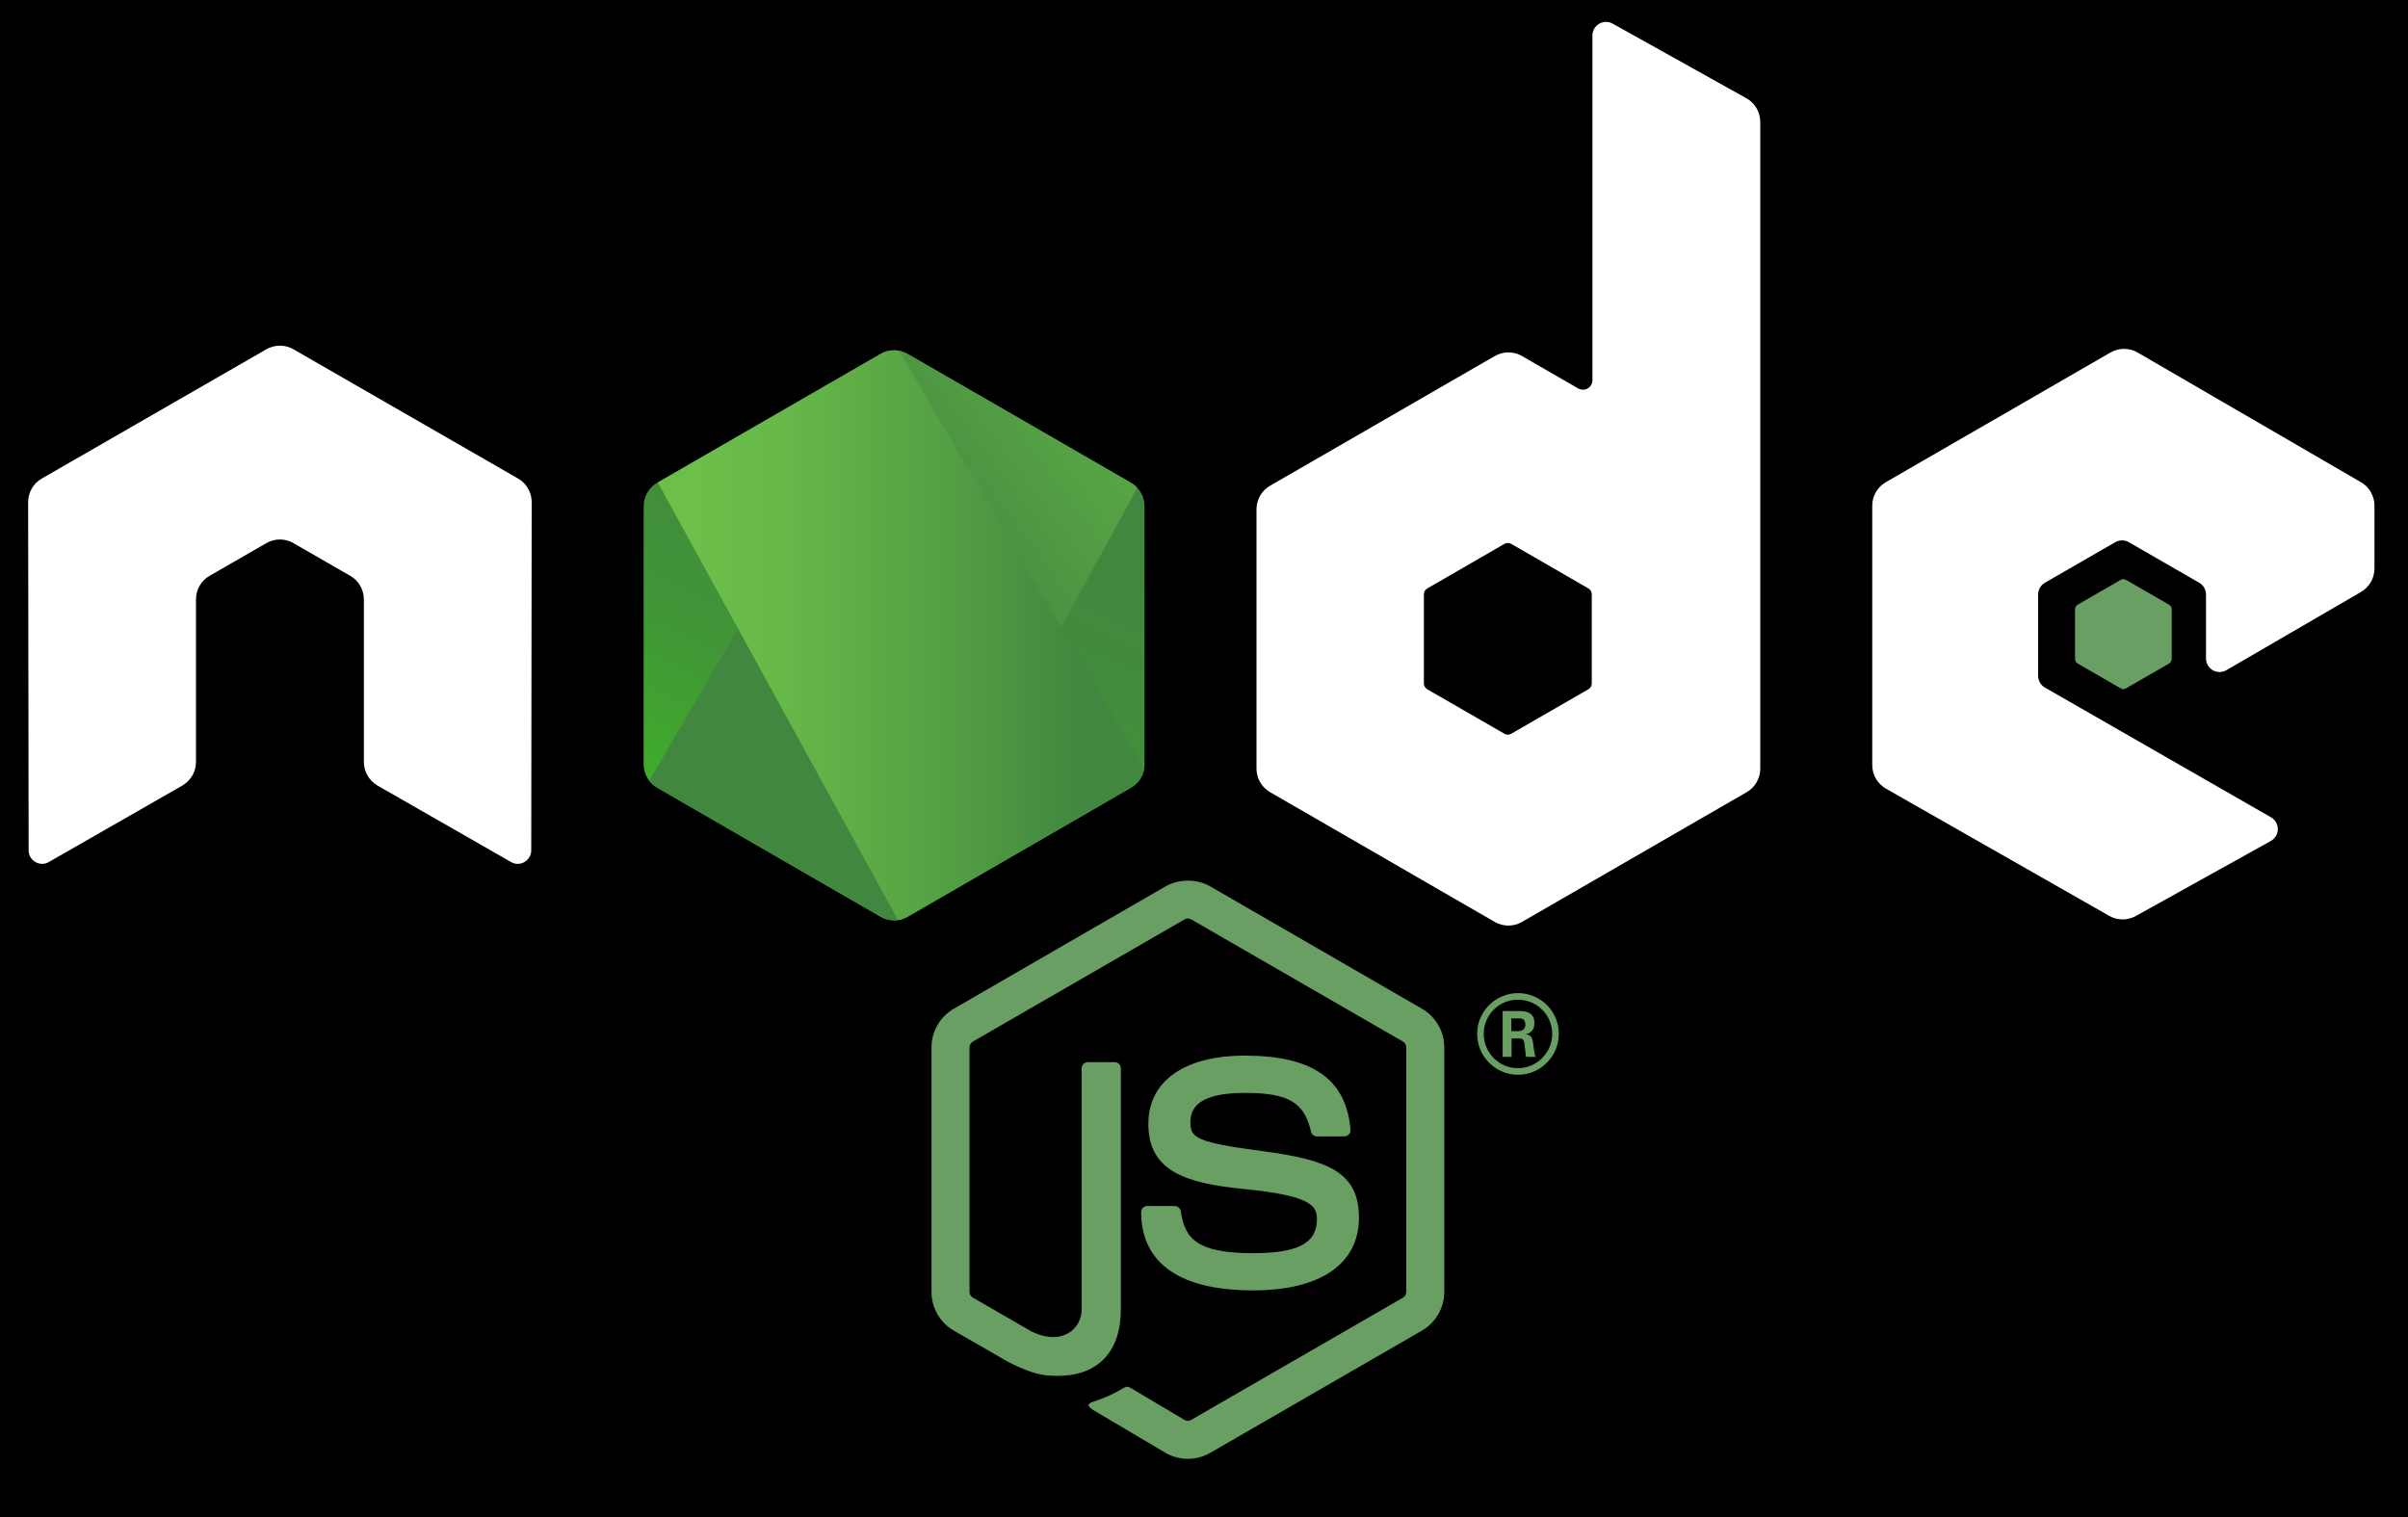
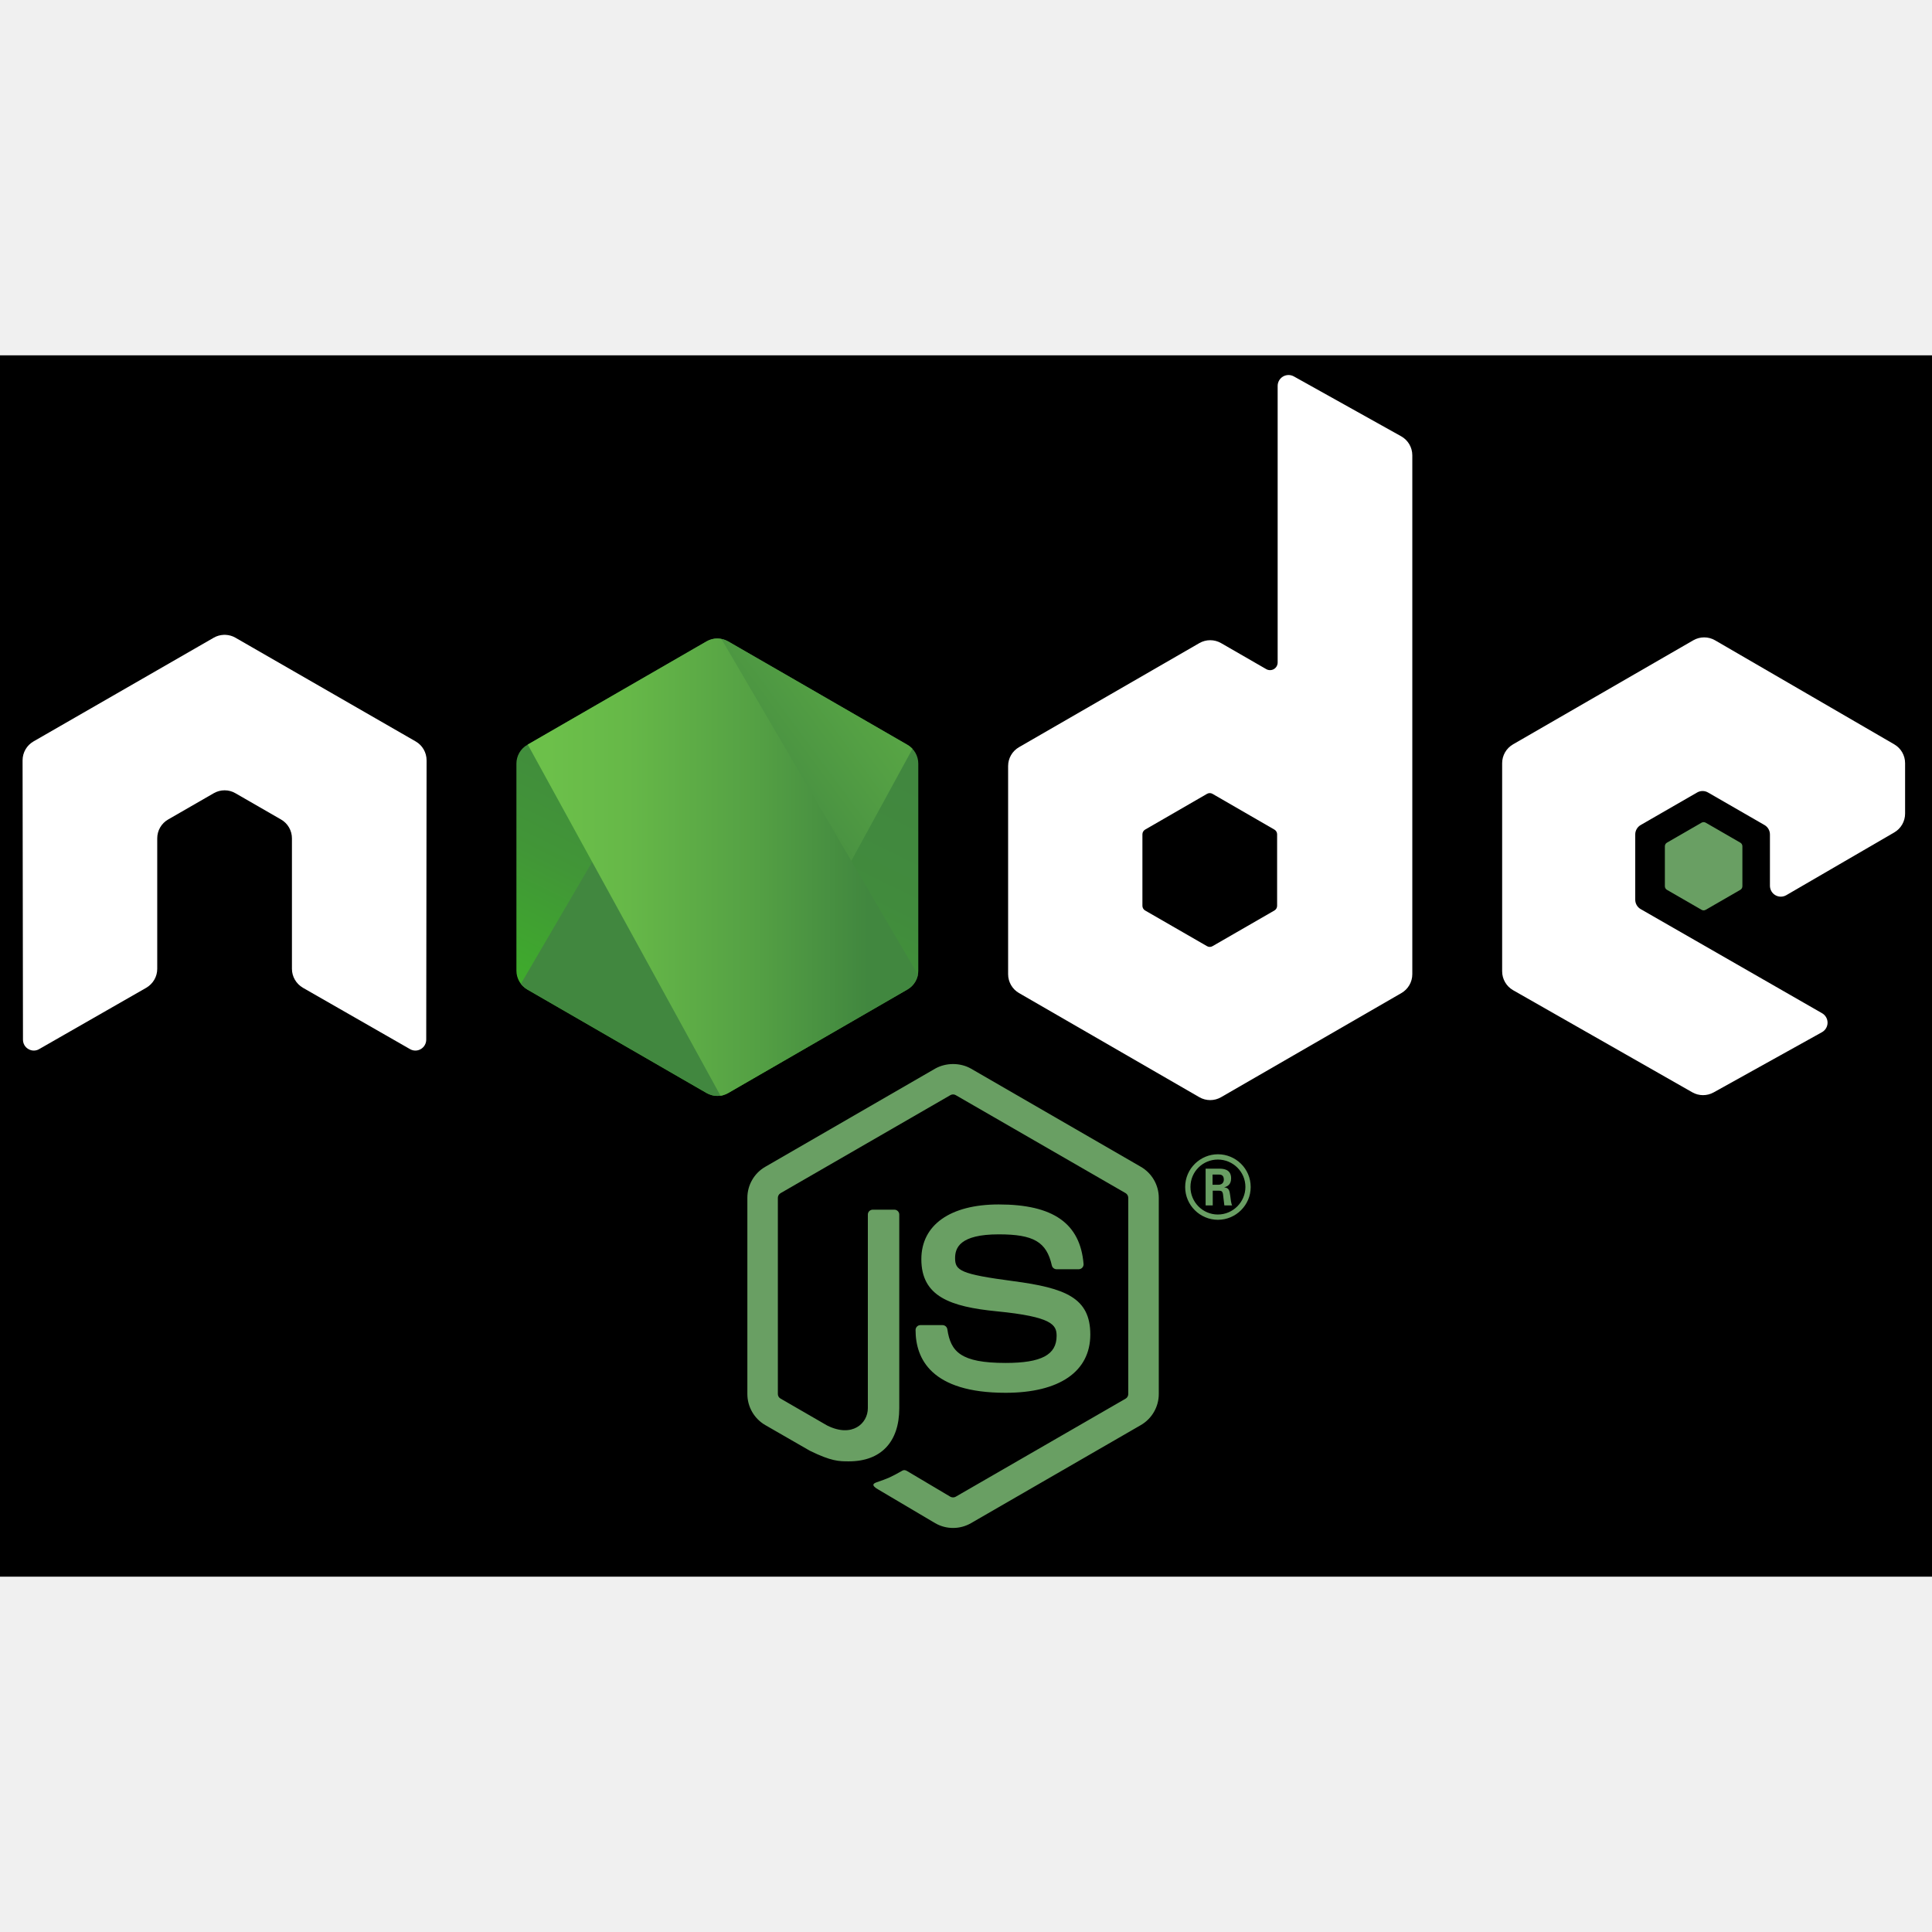
- <svg xmlns="http://www.w3.org/2000/svg" xmlns:xlink="http://www.w3.org/1999/xlink" enable-background="new 0 0 454 286" id="Layer_1" version="1.1" viewBox="0 0 454 286" xml:space="preserve">
+ <svg xmlns="http://www.w3.org/2000/svg" xmlns:xlink="http://www.w3.org/1999/xlink" width="30px" height="30px" enable-background="new 0 0 454 286" id="Layer_1" version="1.1" viewBox="0 0 454 286" xml:space="preserve">
  <rect height="286" stroke="#000000" stroke-miterlimit="10" width="454" />
  <g>
    <path d="M223.953,275.054c-1.46,0-2.912-0.381-4.19-1.121l-13.339-7.892c-1.991-1.115-1.018-1.509-0.362-1.738   c2.657-0.922,3.195-1.135,6.031-2.743c0.295-0.166,0.687-0.103,0.992,0.076l10.247,6.084c0.372,0.206,0.896,0.206,1.237,0   l39.95-23.058c0.372-0.212,0.61-0.64,0.61-1.081v-46.103c0-0.451-0.239-0.872-0.62-1.101l-39.933-23.038   c-0.368-0.216-0.859-0.216-1.231,0l-39.923,23.045c-0.388,0.222-0.634,0.657-0.634,1.094v46.103c0,0.441,0.245,0.859,0.63,1.068   l10.944,6.323c5.938,2.969,9.573-0.528,9.573-4.041v-45.52c0-0.643,0.518-1.151,1.161-1.151h5.066c0.634,0,1.158,0.508,1.158,1.151   v45.52c0,7.925-4.316,12.47-11.829,12.47c-2.309,0-4.127,0-9.202-2.501l-10.476-6.031c-2.587-1.496-4.19-4.293-4.19-7.288v-46.103   c0-2.995,1.602-5.792,4.19-7.281l39.95-23.085c2.528-1.43,5.888-1.43,8.396,0l39.947,23.085c2.587,1.496,4.196,4.286,4.196,7.281   v46.103c0,2.995-1.609,5.782-4.196,7.288l-39.947,23.065C226.882,274.673,225.433,275.054,223.953,275.054z" fill="#699F63" />
    <path d="M236.293,243.292c-17.482,0-21.144-8.024-21.144-14.755c0-0.64,0.514-1.151,1.155-1.151h5.165   c0.577,0,1.058,0.415,1.148,0.979c0.78,5.258,3.105,7.912,13.677,7.912c8.416,0,11.999-1.904,11.999-6.369   c0-2.574-1.015-4.485-14.095-5.766c-10.93-1.081-17.691-3.496-17.691-12.241c0-8.061,6.794-12.868,18.186-12.868   c12.798,0,19.131,4.442,19.933,13.972c0.03,0.328-0.086,0.644-0.305,0.889c-0.219,0.229-0.524,0.368-0.846,0.368h-5.185   c-0.537,0-1.012-0.381-1.121-0.902c-1.244-5.533-4.269-7.301-12.476-7.301c-9.189,0-10.257,3.201-10.257,5.599   c0,2.906,1.261,3.752,13.667,5.394c12.277,1.622,18.109,3.921,18.109,12.549C256.21,238.306,248.952,243.292,236.293,243.292z" fill="#699F63" />
  </g>
  <g>
    <path d="M293.899,194.941c0,4.236-3.463,7.699-7.699,7.699c-4.197,0-7.699-3.422-7.699-7.699   c0-4.359,3.586-7.701,7.699-7.701C290.356,187.24,293.899,190.582,293.899,194.941z M279.744,194.919   c0,3.586,2.892,6.479,6.435,6.479c3.586,0,6.479-2.954,6.479-6.479c0-3.584-2.932-6.436-6.479-6.436   C282.676,188.484,279.744,191.293,279.744,194.919z M283.307,190.622h2.976c1.018,0,3.015,0,3.015,2.282   c0,1.589-1.018,1.914-1.632,2.118c1.184,0.082,1.264,0.856,1.426,1.956c0.083,0.692,0.206,1.874,0.448,2.281h-1.831   c-0.043-0.406-0.328-2.607-0.328-2.728c-0.119-0.49-0.285-0.733-0.895-0.733h-1.506v3.461h-1.672v-8.637H283.307z M284.939,194.41   h1.343c1.098,0,1.304-0.773,1.304-1.221c0-1.183-0.816-1.183-1.264-1.183h-1.383L284.939,194.41L284.939,194.41z" fill="#699F63" />
  </g>
  <path d="M100.243,94.677c0-1.841-0.969-3.533-2.558-4.445L55.33,65.857c-0.716-0.421-1.519-0.64-2.332-0.674  c-0.073,0-0.378,0-0.438,0c-0.809,0.033-1.612,0.252-2.339,0.674L7.866,90.232c-1.579,0.912-2.561,2.604-2.561,4.445l0.093,65.635  c0,0.912,0.474,1.762,1.277,2.209c0.786,0.471,1.758,0.471,2.541,0l25.172-14.414c1.592-0.945,2.561-2.614,2.561-4.438v-30.665  c0-1.828,0.968-3.52,2.554-4.428l10.718-6.173c0.799-0.461,1.672-0.687,2.564-0.687c0.872,0,1.768,0.226,2.544,0.687l10.715,6.173  c1.586,0.909,2.558,2.601,2.558,4.428v30.665c0,1.824,0.982,3.503,2.564,4.438l25.165,14.414c0.789,0.471,1.775,0.471,2.558,0  c0.78-0.448,1.271-1.297,1.271-2.209L100.243,94.677z" fill="#FFFFFF" />
  <path d="M304.04,4.451c-0.793-0.441-1.76-0.431-2.543,0.028c-0.781,0.46-1.262,1.299-1.262,2.206v65  c0,0.639-0.342,1.231-0.894,1.551c-0.554,0.32-1.237,0.32-1.792,0l-10.608-6.112c-1.583-0.912-3.53-0.91-5.112,0.002l-42.372,24.453  c-1.584,0.914-2.559,2.603-2.559,4.43v48.916c0,1.828,0.975,3.516,2.558,4.432l42.37,24.471c1.584,0.914,3.534,0.914,5.118,0  l42.376-24.471c1.583-0.915,2.558-2.604,2.558-4.432V22.989c0-1.854-1.003-3.565-2.624-4.469L304.04,4.451z M300.109,128.853  c0,0.456-0.244,0.879-0.64,1.106l-14.548,8.386c-0.395,0.227-0.882,0.227-1.277,0l-14.548-8.386c-0.396-0.227-0.64-0.65-0.64-1.106  v-16.799c0-0.456,0.244-0.879,0.639-1.108l14.548-8.403c0.396-0.229,0.884-0.229,1.28,0l14.548,8.403  c0.395,0.229,0.639,0.652,0.639,1.108L300.109,128.853L300.109,128.853z" fill="#FFFFFF" />
  <g>
    <path d="M445.131,111.615c1.576-0.915,2.546-2.601,2.546-4.424V95.337c0-1.823-0.97-3.51-2.548-4.425L403.03,66.469   c-1.584-0.921-3.54-0.922-5.127-0.007l-42.356,24.453c-1.583,0.914-2.558,2.602-2.558,4.43v48.903c0,1.839,0.987,3.536,2.584,4.445   l42.093,23.985c1.552,0.886,3.455,0.896,5.017,0.028l25.46-14.151c0.808-0.449,1.311-1.297,1.315-2.219   c0.007-0.922-0.484-1.776-1.284-2.236l-42.625-24.465c-0.796-0.456-1.285-1.304-1.285-2.22v-15.326c0-0.914,0.487-1.76,1.28-2.216   l13.266-7.648c0.789-0.456,1.765-0.456,2.554,0l13.273,7.648c0.793,0.456,1.28,1.302,1.28,2.216v12.058   c0,0.916,0.49,1.762,1.282,2.218c0.793,0.458,1.77,0.454,2.561-0.005L445.131,111.615z" fill="#FFFFFF" />
    <path d="M399.842,109.324c0.304-0.176,0.678-0.176,0.982,0l8.13,4.69c0.304,0.176,0.491,0.499,0.491,0.851v9.388   c0,0.352-0.187,0.675-0.491,0.851l-8.13,4.69c-0.304,0.176-0.678,0.176-0.982,0l-8.124-4.69c-0.304-0.176-0.491-0.499-0.491-0.851   v-9.388c0-0.352,0.187-0.675,0.491-0.851L399.842,109.324z" fill="#699F63" />
  </g>
  <g>
    <g>
      <linearGradient gradientTransform="matrix(1 0 0 -1 0 280.11)" gradientUnits="userSpaceOnUse" id="XMLID_2_" x1="185.702" x2="147.637" y1="195.285" y2="117.633">
        <stop offset="0" style="stop-color:#41873F" />
        <stop offset="0.329" style="stop-color:#418B3D" />
        <stop offset="0.635" style="stop-color:#419637" />
        <stop offset="0.932" style="stop-color:#3FA92D" />
        <stop offset="1" style="stop-color:#3FAE2A" />
      </linearGradient>
      <path d="M171.12,66.717c-1.574-0.909-3.514-0.909-5.087,0l-42.134,24.314    c-1.576,0.909-2.546,2.588-2.546,4.408v48.666c0,1.818,0.97,3.497,2.544,4.408l42.134,24.334c1.575,0.909,3.515,0.909,5.091,0    l42.124-24.334c1.574-0.91,2.543-2.59,2.543-4.408V95.437c0-1.818-0.97-3.497-2.545-4.406L171.12,66.717z" fill="url(#XMLID_2_)" id="XMLID_143_" />
    </g>
    <g>
      <defs>
        <path d="M171.12,66.717c-1.574-0.909-3.514-0.909-5.087,0l-42.134,24.314c-1.576,0.909-2.546,2.588-2.546,4.408     v48.666c0,1.818,0.97,3.497,2.544,4.408l42.134,24.334c1.575,0.909,3.515,0.909,5.091,0l42.124-24.334     c1.574-0.91,2.543-2.59,2.543-4.408V95.437c0-1.818-0.97-3.497-2.545-4.406L171.12,66.717z" id="SVGID_1_" />
      </defs>
      <clipPath id="SVGID_2_">
        <use overflow="visible" xlink:href="#SVGID_1_" />
      </clipPath>
      <g clip-path="url(#SVGID_2_)">
        <path d="M165.944,66.717l-42.222,24.314C122.146,91.94,121,93.619,121,95.439v48.666     c0,1.203,0.514,2.339,1.313,3.238l47.44-81.152C168.479,65.877,167.101,66.049,165.944,66.717z" fill="none" />
        <path d="M169.988,173.339c0.41-0.113,0.81-0.275,1.186-0.492l42.177-24.334c1.574-0.91,2.649-2.59,2.649-4.408     V95.437c0-1.338-0.598-2.598-1.54-3.534L169.988,173.339z" fill="none" />
        <linearGradient gradientTransform="matrix(1 0 0 -1 0 280.11)" gradientUnits="userSpaceOnUse" id="SVGID_3_" x1="162.157" x2="268.965" y1="154.647" y2="233.562">
          <stop offset="0.138" style="stop-color:#41873F" />
          <stop offset="0.403" style="stop-color:#54A044" />
          <stop offset="0.714" style="stop-color:#66B848" />
          <stop offset="0.908" style="stop-color:#6CC04A" />
        </linearGradient>
        <path d="M213.327,91.031l-42.252-24.314c-0.417-0.241-0.863-0.413-1.322-0.526l-47.44,81.152     c0.409,0.46,0.888,0.861,1.42,1.169l42.323,24.334c1.199,0.692,2.624,0.854,3.931,0.492l44.473-81.436     C214.122,91.568,213.743,91.271,213.327,91.031z" fill="url(#SVGID_3_)" />
      </g>
    </g>
    <g>
      <defs>
        <path d="M171.12,66.717c-1.574-0.909-3.514-0.909-5.087,0l-42.134,24.314c-1.576,0.909-2.546,2.588-2.546,4.408     v48.666c0,1.818,0.97,3.497,2.544,4.408l42.134,24.334c1.575,0.909,3.515,0.909,5.091,0l42.124-24.334     c1.574-0.91,2.543-2.59,2.543-4.408V95.437c0-1.818-0.97-3.497-2.545-4.406L171.12,66.717z" id="SVGID_4_" />
      </defs>
      <clipPath id="SVGID_5_">
        <use overflow="visible" xlink:href="#SVGID_4_" />
      </clipPath>
      <g clip-path="url(#SVGID_5_)">
        <path d="M216,144.105V95.437c0-1.818-1.098-3.497-2.673-4.406l-42.252-24.314c-0.485-0.28-1.011-0.463-1.551-0.571     l46.317,79.128C215.94,144.895,216,144.505,216,144.105z" fill="none" />
        <path d="M123.722,91.031C122.146,91.94,121,93.619,121,95.439v48.666c0,1.818,1.16,3.497,2.733,4.408l42.323,24.334     c0.995,0.574,2.146,0.784,3.256,0.632l-45.337-82.594L123.722,91.031z" fill="none" />
        <linearGradient gradientTransform="matrix(1 0 0 -1 0 280.11)" gradientUnits="userSpaceOnUse" id="SVGID_6_" x1="119.862" x2="217.279" y1="222.166" y2="222.166">
          <stop offset="0.092" style="stop-color:#6CC04A" />
          <stop offset="0.286" style="stop-color:#66B848" />
          <stop offset="0.597" style="stop-color:#54A044" />
          <stop offset="0.862" style="stop-color:#41873F" />
        </linearGradient>
        <polygon fill="url(#SVGID_6_)" points="164.627,57.779 164.047,58.11 164.821,58.11    " />
        <linearGradient gradientTransform="matrix(1 0 0 -1 0 280.11)" gradientUnits="userSpaceOnUse" id="SVGID_7_" x1="119.862" x2="217.279" y1="160.348" y2="160.348">
          <stop offset="0.092" style="stop-color:#6CC04A" />
          <stop offset="0.286" style="stop-color:#66B848" />
          <stop offset="0.597" style="stop-color:#54A044" />
          <stop offset="0.862" style="stop-color:#41873F" />
        </linearGradient>
        <path d="M213.351,148.513c1.228-0.71,2.144-1.891,2.491-3.238l-46.317-79.128     c-1.209-0.241-2.492-0.058-3.581,0.571l-41.968,24.168l45.337,82.594c0.647-0.088,1.281-0.298,1.861-0.632L213.351,148.513z" fill="url(#SVGID_7_)" />
        <linearGradient gradientTransform="matrix(1 0 0 -1 0 280.11)" gradientUnits="userSpaceOnUse" id="SVGID_8_" x1="119.862" x2="217.279" y1="132.537" y2="132.537">
          <stop offset="0.092" style="stop-color:#6CC04A" />
          <stop offset="0.286" style="stop-color:#66B848" />
          <stop offset="0.597" style="stop-color:#54A044" />
          <stop offset="0.862" style="stop-color:#41873F" />
        </linearGradient>
        <polygon fill="url(#SVGID_8_)" points="217.279,147.73 217,147.253 217,147.892    " />
        <linearGradient gradientTransform="matrix(1 0 0 -1 0 280.11)" gradientUnits="userSpaceOnUse" id="SVGID_9_" x1="119.862" x2="217.279" y1="119.968" y2="119.968">
          <stop offset="0.092" style="stop-color:#6CC04A" />
          <stop offset="0.286" style="stop-color:#66B848" />
          <stop offset="0.597" style="stop-color:#54A044" />
          <stop offset="0.862" style="stop-color:#41873F" />
        </linearGradient>
        <path d="M213.351,148.513l-42.177,24.334c-0.58,0.335-1.214,0.544-1.861,0.632l0.84,1.53L217,147.892     v-0.639l-1.158-1.978C215.495,146.622,214.579,147.802,213.351,148.513z" fill="url(#SVGID_9_)" />
        <linearGradient gradientTransform="matrix(1 0 0 -1 0 280.11)" gradientUnits="userSpaceOnUse" id="SVGID_10_" x1="231.472" x2="171.391" y1="197.588" y2="75.023">
          <stop offset="0" style="stop-color:#41873F" />
          <stop offset="0.329" style="stop-color:#418B3D" />
          <stop offset="0.635" style="stop-color:#419637" />
          <stop offset="0.932" style="stop-color:#3FA92D" />
          <stop offset="1" style="stop-color:#3FAE2A" />
        </linearGradient>
        <path d="M213.351,148.513l-42.177,24.334c-0.58,0.335-1.214,0.544-1.861,0.632l0.84,1.53L217,147.892     v-0.639l-1.158-1.978C215.495,146.622,214.579,147.802,213.351,148.513z" fill="url(#SVGID_10_)" />
      </g>
    </g>
  </g>
</svg>
